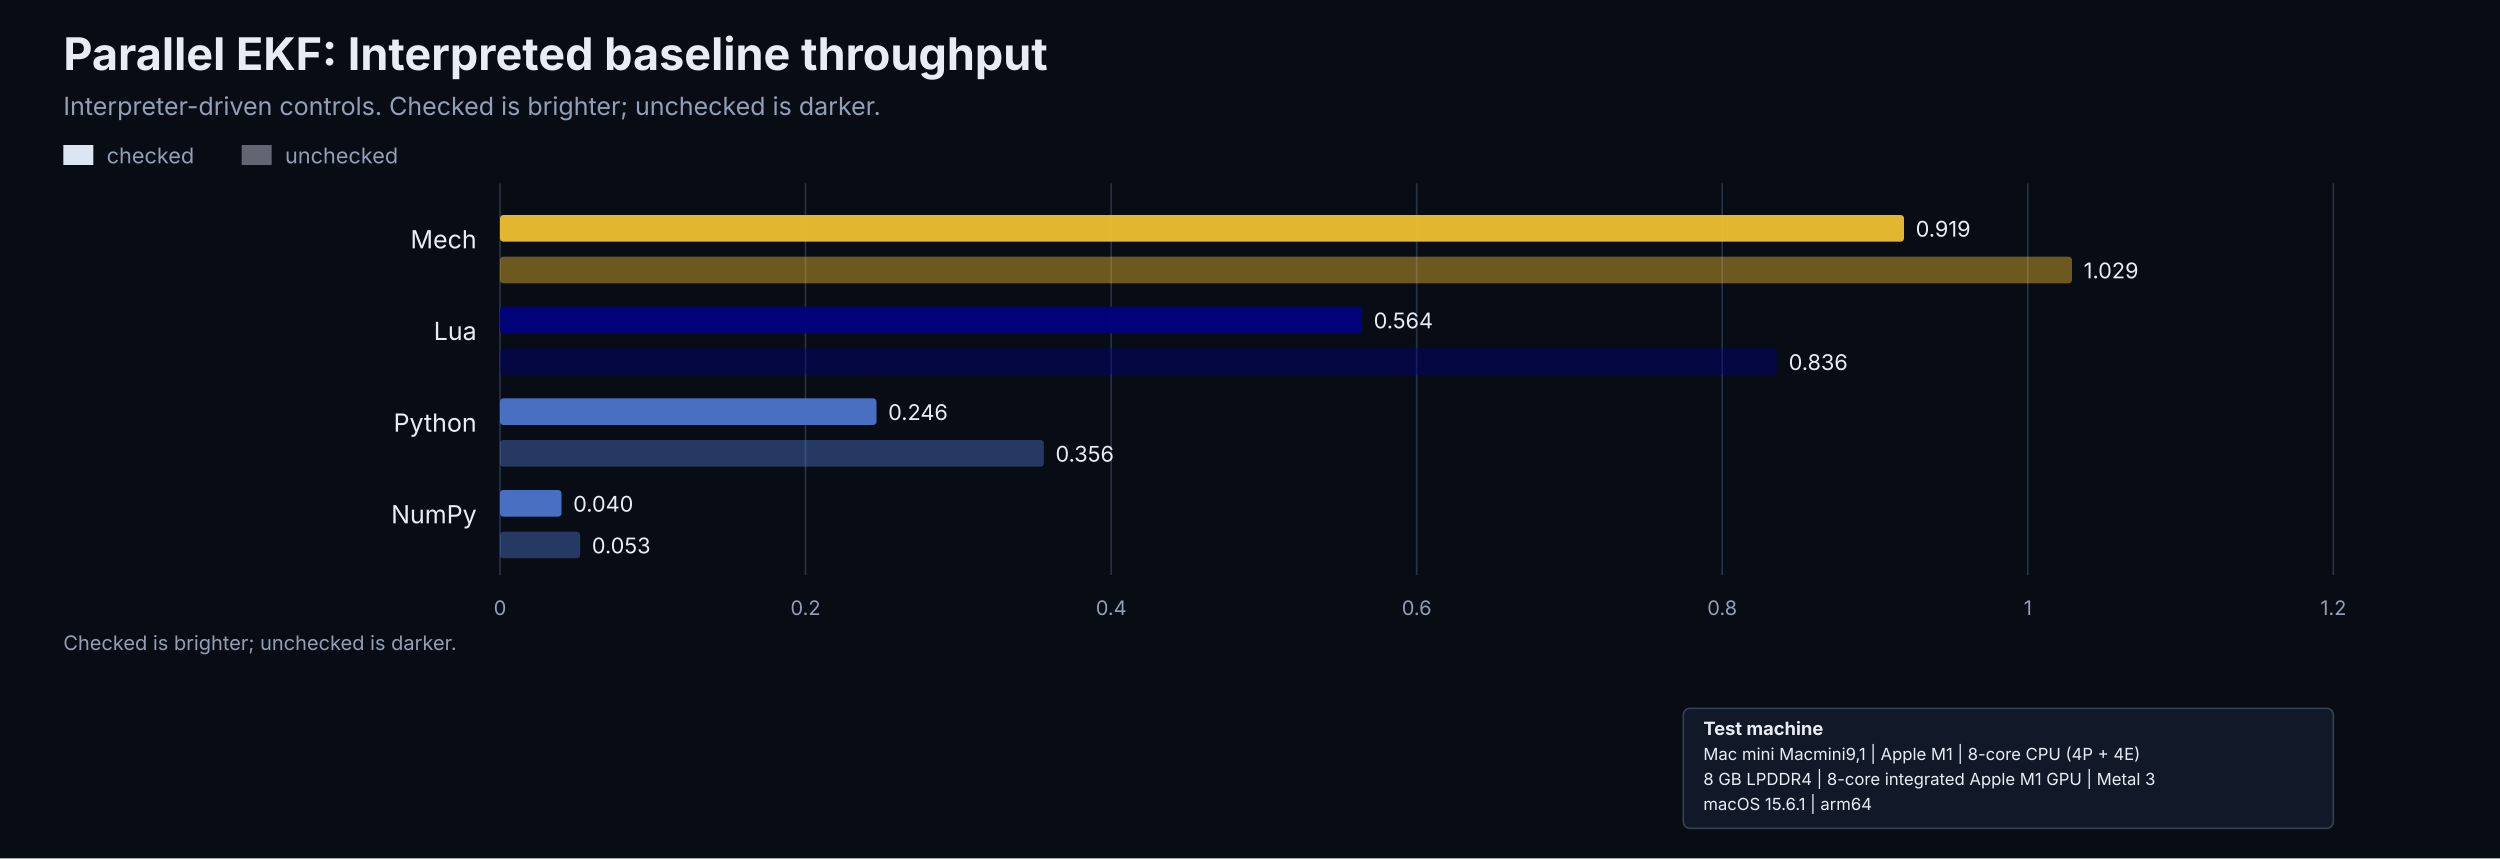
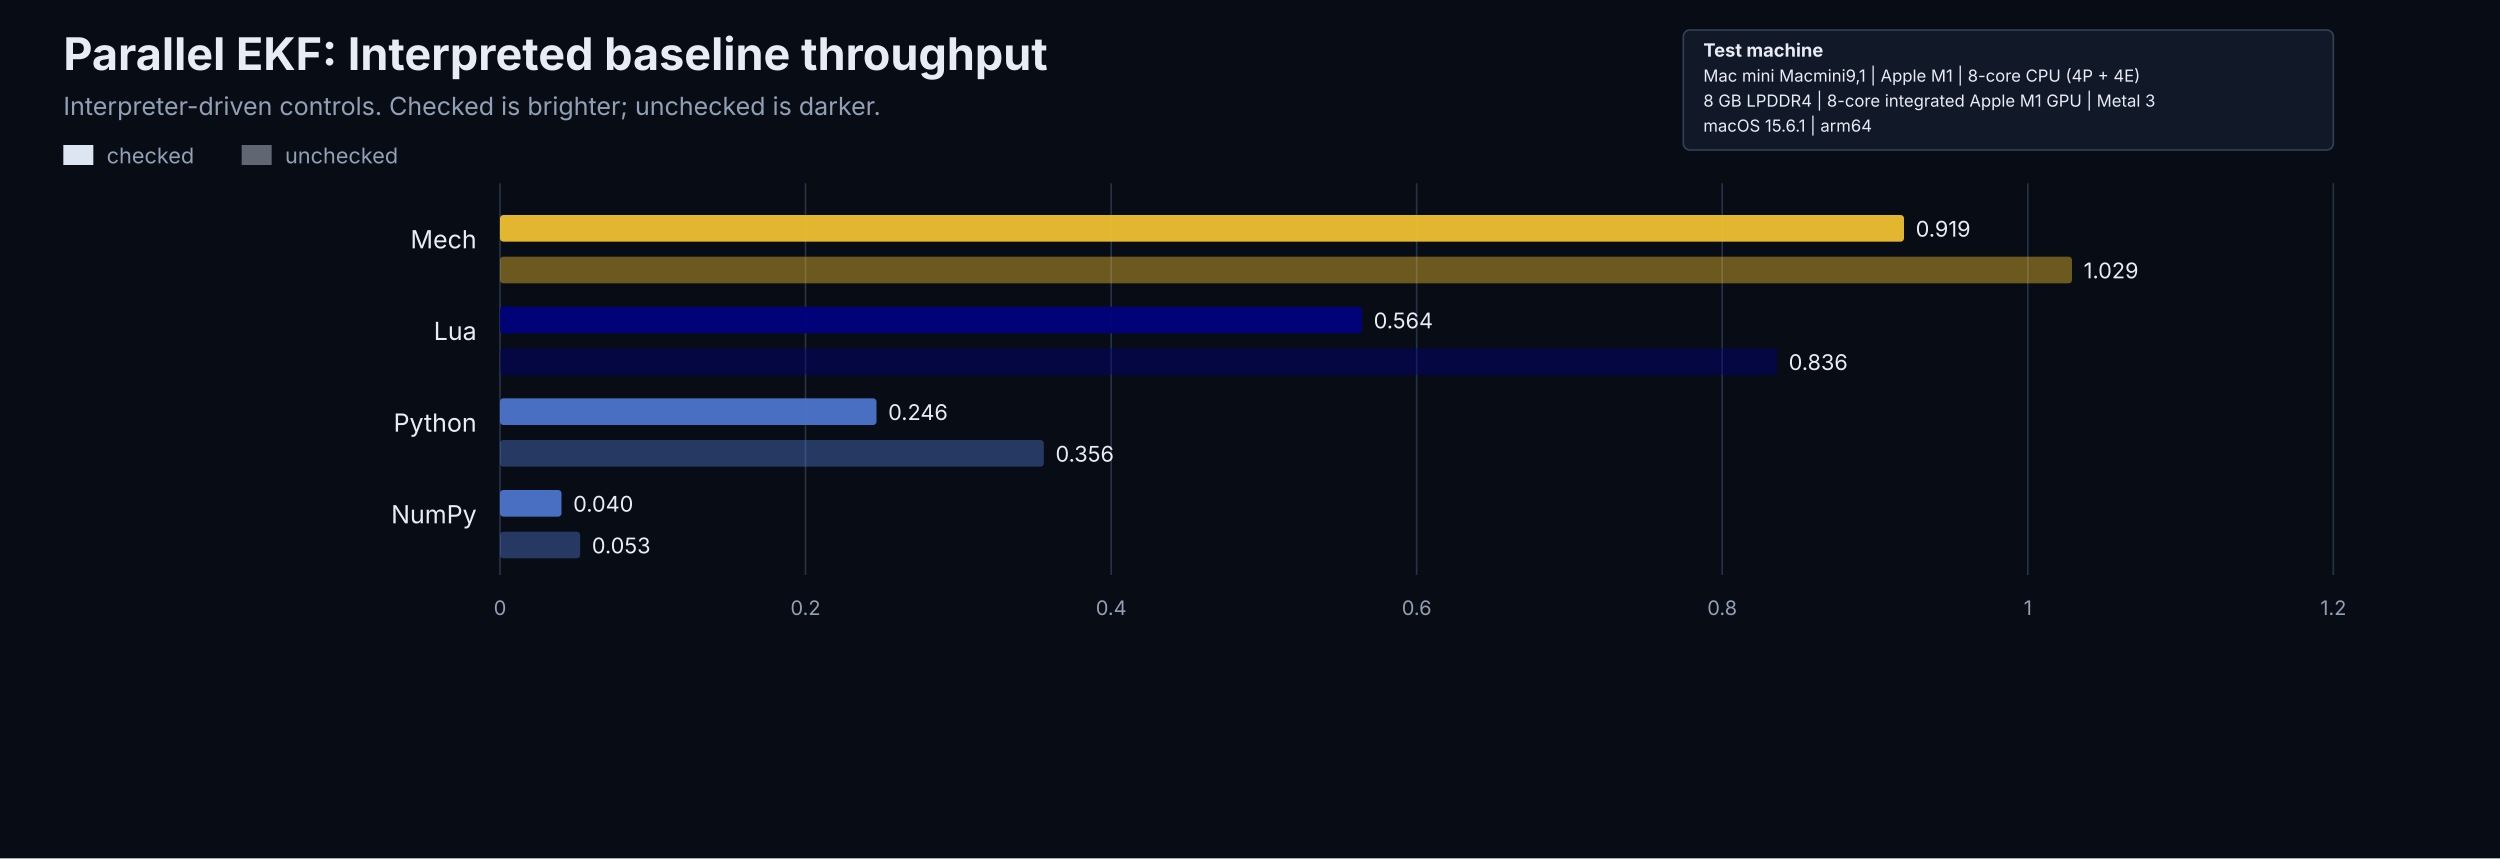
<svg xmlns="http://www.w3.org/2000/svg" width="1500" height="515" viewBox="0 0 1500 515">
  <rect width="100%" height="100%" fill="#080c14" />
  <style>text{font-family:-apple-system,BlinkMacSystemFont,"Segoe UI",sans-serif;fill:#e8edf5}.muted{fill:#91a0b5}.grid{stroke:#263246;stroke-width:1}.label{font-size:15px}.value{font-size:13px;font-variant-numeric:tabular-nums}</style>
  <text x="38" y="42" font-size="27" font-weight="700">Parallel EKF: Interpreted baseline throughput</text>
  <text x="38" y="69" class="muted" font-size="15">Interpreter-driven controls. Checked is brighter; unchecked is darker.</text>
  <rect x="38" y="87" width="18" height="12" fill="#dce5f2" />
  <text x="64" y="98" class="muted" font-size="13">checked</text>
  <rect x="145" y="87" width="18" height="12" fill="#dce5f2" opacity="0.42" />
  <text x="171" y="98" class="muted" font-size="13">unchecked</text>
  <line x1="300.0" y1="110" x2="300.0" y2="345" class="grid" />
  <text x="300.0" y="369" text-anchor="middle" class="muted" font-size="12">0</text>
  <line x1="483.3" y1="110" x2="483.3" y2="345" class="grid" />
  <text x="483.3" y="369" text-anchor="middle" class="muted" font-size="12">0.2</text>
  <line x1="666.7" y1="110" x2="666.7" y2="345" class="grid" />
  <text x="666.7" y="369" text-anchor="middle" class="muted" font-size="12">0.4</text>
  <line x1="850.0" y1="110" x2="850.0" y2="345" class="grid" />
  <text x="850.0" y="369" text-anchor="middle" class="muted" font-size="12">0.6</text>
  <line x1="1033.3" y1="110" x2="1033.3" y2="345" class="grid" />
  <text x="1033.3" y="369" text-anchor="middle" class="muted" font-size="12">0.8</text>
  <line x1="1216.7" y1="110" x2="1216.7" y2="345" class="grid" />
  <text x="1216.7" y="369" text-anchor="middle" class="muted" font-size="12">1</text>
  <line x1="1400.0" y1="110" x2="1400.0" y2="345" class="grid" />
  <text x="1400.0" y="369" text-anchor="middle" class="muted" font-size="12">1.2</text>
  <text x="286" y="149" text-anchor="end" class="label">Mech</text>
  <rect x="300" y="129" width="842.4" height="16" rx="2" fill="#f4c430" opacity="0.92" />
  <text x="1149.4" y="142" class="value">0.919</text>
  <rect x="300" y="154" width="943.2" height="16" rx="2" fill="#f4c430" opacity="0.42" />
  <text x="1250.2" y="167" class="value">1.029</text>
  <text x="286" y="204" text-anchor="end" class="label">Lua</text>
  <rect x="300" y="184" width="517.2" height="16" rx="2" fill="#000080" opacity="0.92" />
  <text x="824.2" y="197" class="value">0.564</text>
  <rect x="300" y="209" width="766.2" height="16" rx="2" fill="#000080" opacity="0.42" />
  <text x="1073.2" y="222" class="value">0.836</text>
  <text x="286" y="259" text-anchor="end" class="label">Python</text>
  <rect x="300" y="239" width="225.9" height="16" rx="2" fill="#4d77cf" opacity="0.92" />
  <text x="532.9" y="252" class="value">0.246</text>
  <rect x="300" y="264" width="326.3" height="16" rx="2" fill="#4d77cf" opacity="0.42" />
  <text x="633.3" y="277" class="value">0.356</text>
  <text x="286" y="314" text-anchor="end" class="label">NumPy</text>
  <rect x="300" y="294" width="36.9" height="16" rx="2" fill="#4d77cf" opacity="0.92" />
  <text x="343.9" y="307" class="value">0.040</text>
  <rect x="300" y="319" width="48.1" height="16" rx="2" fill="#4d77cf" opacity="0.42" />
  <text x="355.1" y="332" class="value">0.053</text>
-   <text x="38" y="390" class="muted" font-size="12">Checked is brighter; unchecked is darker.</text>
  <g aria-label="Test machine">
-     <rect x="1010" y="425" width="390" height="72" rx="4" fill="#111827" stroke="#334155" />
-     <text x="1022" y="441" fill="#e8edf5" font-size="11" font-weight="700">Test machine</text>
-     <text x="1022" y="456" fill="#91a0b5" font-size="10">Mac mini Macmini9,1 | Apple M1 | 8-core CPU (4P + 4E)</text>
-     <text x="1022" y="471" fill="#91a0b5" font-size="10">8 GB LPDDR4 | 8-core integrated Apple M1 GPU | Metal 3</text>
-     <text x="1022" y="486" fill="#91a0b5" font-size="10">macOS 15.6.1 | arm64</text>
+     <rect x="1010" y="18" width="390" height="72" rx="4" fill="#111827" stroke="#334155" />
+     <text x="1022" y="34" fill="#e8edf5" font-size="11" font-weight="700">Test machine</text>
+     <text x="1022" y="49" fill="#91a0b5" font-size="10">Mac mini Macmini9,1 | Apple M1 | 8-core CPU (4P + 4E)</text>
+     <text x="1022" y="64" fill="#91a0b5" font-size="10">8 GB LPDDR4 | 8-core integrated Apple M1 GPU | Metal 3</text>
+     <text x="1022" y="79" fill="#91a0b5" font-size="10">macOS 15.6.1 | arm64</text>
  </g>
</svg>
